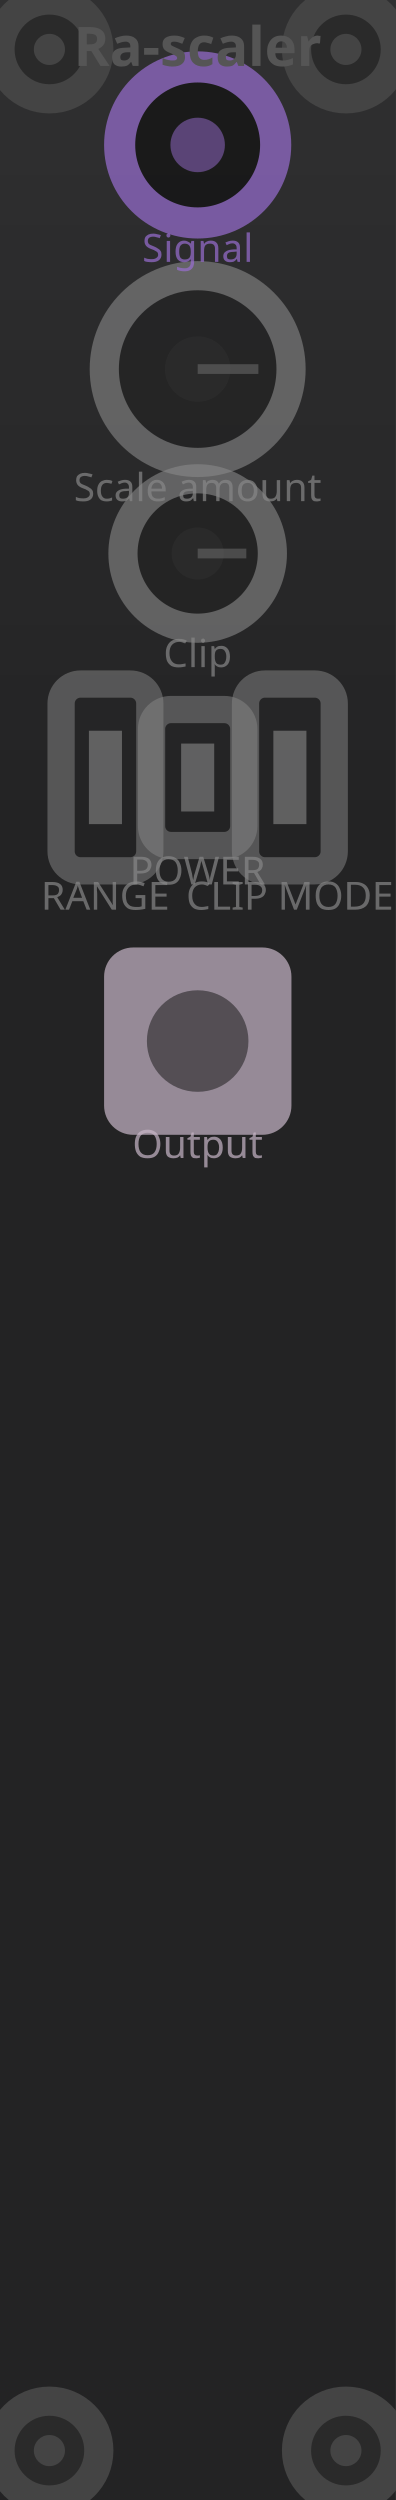
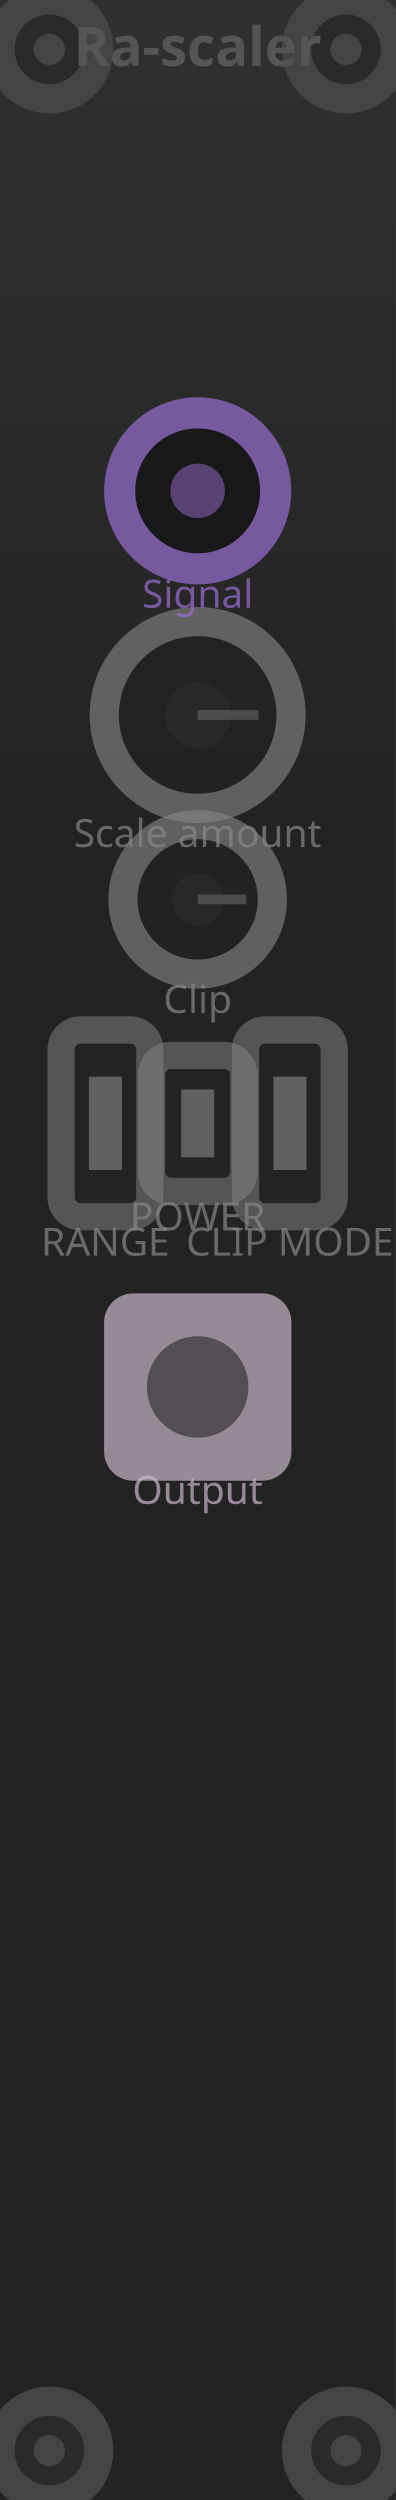
<svg xmlns="http://www.w3.org/2000/svg" viewBox="0 0 20.32 128.5" width="20.32mm" height="128.5mm">
  <g id="layer-background">
    <rect x="0.3" y="0.3" width="19.72" height="127.9" fill="none" stroke="#333" stroke-width="1.5" />
    <rect x="0" y="0.000" width="20.32" height="1.295" fill="#303031" />
    <rect x="0" y="1.285" width="20.32" height="1.295" fill="#303031" />
    <rect x="0" y="2.570" width="20.32" height="1.295" fill="#2f2f30" />
    <rect x="0" y="3.855" width="20.32" height="1.295" fill="#2f2f30" />
    <rect x="0" y="5.140" width="20.32" height="1.295" fill="#2e2e2f" />
    <rect x="0" y="6.425" width="20.32" height="1.295" fill="#2e2e2f" />
    <rect x="0" y="7.710" width="20.32" height="1.295" fill="#2e2e2f" />
    <rect x="0" y="8.995" width="20.32" height="1.295" fill="#2d2d2e" />
    <rect x="0" y="10.280" width="20.32" height="1.295" fill="#2d2d2e" />
    <rect x="0" y="11.565" width="20.32" height="1.295" fill="#2c2c2d" />
    <rect x="0" y="12.850" width="20.32" height="1.295" fill="#2c2c2d" />
    <rect x="0" y="14.135" width="20.32" height="1.295" fill="#2c2c2d" />
    <rect x="0" y="15.420" width="20.32" height="1.295" fill="#2b2b2c" />
    <rect x="0" y="16.705" width="20.32" height="1.295" fill="#2b2b2c" />
    <rect x="0" y="17.990" width="20.32" height="1.295" fill="#2a2a2b" />
    <rect x="0" y="19.275" width="20.32" height="1.295" fill="#2a2a2b" />
    <rect x="0" y="20.560" width="20.32" height="1.295" fill="#2a2a2b" />
    <rect x="0" y="21.845" width="20.32" height="1.295" fill="#29292a" />
    <rect x="0" y="23.130" width="20.32" height="1.295" fill="#29292a" />
    <rect x="0" y="24.415" width="20.32" height="1.295" fill="#29292a" />
    <rect x="0" y="25.700" width="20.32" height="1.295" fill="#282829" />
    <rect x="0" y="26.985" width="20.32" height="1.295" fill="#282829" />
    <rect x="0" y="28.270" width="20.32" height="1.295" fill="#272728" />
    <rect x="0" y="29.555" width="20.32" height="1.295" fill="#272728" />
    <rect x="0" y="30.840" width="20.32" height="1.295" fill="#272728" />
    <rect x="0" y="32.125" width="20.32" height="1.295" fill="#262627" />
    <rect x="0" y="33.410" width="20.32" height="1.295" fill="#262627" />
    <rect x="0" y="34.695" width="20.32" height="1.295" fill="#252526" />
    <rect x="0" y="35.980" width="20.32" height="1.295" fill="#252526" />
    <rect x="0" y="37.265" width="20.32" height="1.295" fill="#252526" />
    <rect x="0" y="38.550" width="20.32" height="1.295" fill="#242425" />
    <rect x="0" y="39.835" width="20.32" height="1.295" fill="#242425" />
    <rect x="0" y="41.120" width="20.32" height="1.295" fill="#232324" />
    <rect x="0" y="42.405" width="20.32" height="1.295" fill="#232324" />
    <rect x="0" y="43.690" width="20.32" height="1.295" fill="#232324" />
    <rect x="0" y="44.975" width="20.32" height="1.295" fill="#232324" />
    <rect x="0" y="46.260" width="20.32" height="1.295" fill="#232324" />
    <rect x="0" y="47.545" width="20.32" height="1.295" fill="#232324" />
    <rect x="0" y="48.830" width="20.32" height="1.295" fill="#232324" />
    <rect x="0" y="50.115" width="20.32" height="1.295" fill="#232324" />
    <rect x="0" y="51.400" width="20.32" height="1.295" fill="#232324" />
    <rect x="0" y="52.685" width="20.32" height="1.295" fill="#232324" />
    <rect x="0" y="53.970" width="20.32" height="1.295" fill="#232324" />
    <rect x="0" y="55.255" width="20.32" height="1.295" fill="#232324" />
    <rect x="0" y="56.540" width="20.32" height="1.295" fill="#232324" />
    <rect x="0" y="57.825" width="20.32" height="1.295" fill="#232324" />
    <rect x="0" y="59.110" width="20.32" height="1.295" fill="#232324" />
    <rect x="0" y="60.395" width="20.32" height="1.295" fill="#232324" />
    <rect x="0" y="61.680" width="20.32" height="1.295" fill="#232324" />
    <rect x="0" y="62.965" width="20.32" height="1.295" fill="#232324" />
    <rect x="0" y="64.250" width="20.32" height="1.295" fill="#232324" />
    <rect x="0" y="65.535" width="20.32" height="1.295" fill="#232324" />
    <rect x="0" y="66.820" width="20.32" height="1.295" fill="#232324" />
    <rect x="0" y="68.105" width="20.32" height="1.295" fill="#232324" />
    <rect x="0" y="69.390" width="20.32" height="1.295" fill="#232324" />
    <rect x="0" y="70.675" width="20.32" height="1.295" fill="#232324" />
    <rect x="0" y="71.960" width="20.32" height="1.295" fill="#232324" />
    <rect x="0" y="73.245" width="20.32" height="1.295" fill="#232324" />
    <rect x="0" y="74.530" width="20.32" height="1.295" fill="#232324" />
    <rect x="0" y="75.815" width="20.32" height="1.295" fill="#232324" />
    <rect x="0" y="77.100" width="20.32" height="1.295" fill="#232324" />
    <rect x="0" y="78.385" width="20.32" height="1.295" fill="#232324" />
    <rect x="0" y="79.670" width="20.32" height="1.295" fill="#232324" />
    <rect x="0" y="80.955" width="20.32" height="1.295" fill="#232324" />
    <rect x="0" y="82.240" width="20.32" height="1.295" fill="#232324" />
    <rect x="0" y="83.525" width="20.32" height="1.295" fill="#232324" />
    <rect x="0" y="84.810" width="20.32" height="1.295" fill="#232324" />
    <rect x="0" y="86.095" width="20.32" height="1.295" fill="#232324" />
    <rect x="0" y="87.380" width="20.32" height="1.295" fill="#232324" />
    <rect x="0" y="88.665" width="20.32" height="1.295" fill="#232324" />
    <rect x="0" y="89.950" width="20.32" height="1.295" fill="#232324" />
    <rect x="0" y="91.235" width="20.32" height="1.295" fill="#232324" />
    <rect x="0" y="92.520" width="20.32" height="1.295" fill="#232324" />
    <rect x="0" y="93.805" width="20.32" height="1.295" fill="#232324" />
    <rect x="0" y="95.090" width="20.32" height="1.295" fill="#232324" />
    <rect x="0" y="96.375" width="20.32" height="1.295" fill="#232324" />
    <rect x="0" y="97.660" width="20.32" height="1.295" fill="#232324" />
    <rect x="0" y="98.945" width="20.32" height="1.295" fill="#232324" />
    <rect x="0" y="100.230" width="20.32" height="1.295" fill="#232324" />
    <rect x="0" y="101.515" width="20.32" height="1.295" fill="#232324" />
    <rect x="0" y="102.800" width="20.32" height="1.295" fill="#232324" />
    <rect x="0" y="104.085" width="20.32" height="1.295" fill="#232324" />
    <rect x="0" y="105.370" width="20.32" height="1.295" fill="#232324" />
    <rect x="0" y="106.655" width="20.32" height="1.295" fill="#232324" />
    <rect x="0" y="107.940" width="20.32" height="1.295" fill="#232324" />
    <rect x="0" y="109.225" width="20.32" height="1.295" fill="#232324" />
    <rect x="0" y="110.510" width="20.32" height="1.295" fill="#232324" />
    <rect x="0" y="111.795" width="20.32" height="1.295" fill="#232324" />
    <rect x="0" y="113.080" width="20.32" height="1.295" fill="#232324" />
    <rect x="0" y="114.365" width="20.32" height="1.295" fill="#232324" />
    <rect x="0" y="115.650" width="20.32" height="1.295" fill="#232324" />
    <rect x="0" y="116.935" width="20.32" height="1.295" fill="#232324" />
    <rect x="0" y="118.220" width="20.32" height="1.295" fill="#232324" />
    <rect x="0" y="119.505" width="20.32" height="1.295" fill="#232324" />
    <rect x="0" y="120.790" width="20.32" height="1.295" fill="#232324" />
    <rect x="0" y="122.075" width="20.32" height="1.295" fill="#232324" />
    <rect x="0" y="123.360" width="20.32" height="1.295" fill="#232324" />
    <rect x="0" y="124.645" width="20.32" height="1.295" fill="#232324" />
    <rect x="0" y="125.930" width="20.32" height="1.295" fill="#232324" />
    <rect x="0" y="127.215" width="20.32" height="1.295" fill="#232324" />
  </g>
  <g id="layer-outlines">
    <circle cx="2.54" cy="2.54" r="2.54" fill="#2a2a2a" stroke="#444" stroke-width="1.5" />
    <circle cx="2.54" cy="2.54" r="0.8" fill="#444" />
    <circle cx="2.54" cy="125.96" r="2.54" fill="#2a2a2a" stroke="#444" stroke-width="1.5" />
    <circle cx="2.54" cy="125.96" r="0.8" fill="#444" />
    <circle cx="17.78" cy="2.54" r="2.54" fill="#2a2a2a" stroke="#444" stroke-width="1.5" />
    <circle cx="17.78" cy="2.54" r="0.8" fill="#444" />
    <circle cx="17.78" cy="125.96" r="2.54" fill="#2a2a2a" stroke="#444" stroke-width="1.5" />
    <circle cx="17.78" cy="125.96" r="0.8" fill="#444" />
-     <circle cx="10.16" cy="7.45" r="4.01" fill="#111" stroke="#996dd2" stroke-width="1.6" opacity="0.7" />
-     <circle cx="10.16" cy="7.45" r="1.40" fill="#996dd2" opacity="0.5" />
-     <circle cx="10.16" cy="18.97" r="4.80" fill="#222" stroke="#888" stroke-width="1.5" opacity="0.6" />
-     <circle cx="10.16" cy="18.97" r="1.68" fill="#333" opacity="0.4" />
-     <line x1="10.16" y1="18.97" x2="13.28" y2="18.97" stroke="#666" stroke-width="0.5" opacity="0.6" />
-     <circle cx="10.16" cy="28.45" r="3.84" fill="#222" stroke="#888" stroke-width="1.5" opacity="0.6" />
-     <circle cx="10.16" cy="28.45" r="1.34" fill="#333" opacity="0.4" />
-     <line x1="10.16" y1="28.45" x2="12.66" y2="28.45" stroke="#666" stroke-width="0.5" opacity="0.6" />
-     <rect x="3.14" y="35.16" width="4.56" height="9.60" rx="1" fill="none" stroke="#888" stroke-width="1.4" opacity="0.5" />
-     <line x1="5.42" y1="42.36" x2="5.42" y2="37.56" stroke="#888" stroke-width="1.7" opacity="0.6" />
-     <rect x="7.79" y="36.47" width="4.74" height="6.99" rx="1" fill="none" stroke="#888" stroke-width="1.4" opacity="0.5" />
-     <line x1="10.16" y1="41.71" x2="10.16" y2="38.22" stroke="#888" stroke-width="1.7" opacity="0.6" />
-     <rect x="12.62" y="35.16" width="4.56" height="9.60" rx="1" fill="none" stroke="#888" stroke-width="1.4" opacity="0.5" />
-     <line x1="14.90" y1="42.36" x2="14.90" y2="37.56" stroke="#888" stroke-width="1.7" opacity="0.6" />
-     <rect x="5.35" y="48.70" width="9.63" height="9.63" rx="1.5" fill="#c8b7c7" opacity="0.7" />
-     <circle cx="10.16" cy="53.51" r="2.61" fill="#111" opacity="0.5" />
+     <circle cx="10.16" cy="25.23" r="4.01" fill="#111" stroke="#996dd2" stroke-width="1.6" opacity="0.7" />
+     <circle cx="10.16" cy="25.23" r="1.40" fill="#996dd2" opacity="0.5" />
+     <circle cx="10.16" cy="36.75" r="4.80" fill="#222" stroke="#888" stroke-width="1.5" opacity="0.6" />
+     <circle cx="10.16" cy="36.75" r="1.68" fill="#333" opacity="0.4" />
+     <line x1="10.16" y1="36.75" x2="13.28" y2="36.75" stroke="#666" stroke-width="0.5" opacity="0.6" />
+     <circle cx="10.16" cy="46.23" r="3.84" fill="#222" stroke="#888" stroke-width="1.5" opacity="0.6" />
+     <circle cx="10.16" cy="46.23" r="1.34" fill="#333" opacity="0.4" />
+     <line x1="10.16" y1="46.23" x2="12.66" y2="46.23" stroke="#666" stroke-width="0.5" opacity="0.6" />
+     <rect x="3.14" y="52.94" width="4.56" height="9.60" rx="1" fill="none" stroke="#888" stroke-width="1.4" opacity="0.5" />
+     <line x1="5.42" y1="60.14" x2="5.42" y2="55.34" stroke="#888" stroke-width="1.7" opacity="0.6" />
+     <rect x="7.79" y="54.25" width="4.74" height="6.99" rx="1" fill="none" stroke="#888" stroke-width="1.4" opacity="0.5" />
+     <line x1="10.16" y1="59.49" x2="10.16" y2="56.00" stroke="#888" stroke-width="1.7" opacity="0.6" />
+     <rect x="12.62" y="52.94" width="4.56" height="9.60" rx="1" fill="none" stroke="#888" stroke-width="1.4" opacity="0.5" />
+     <line x1="14.90" y1="60.14" x2="14.90" y2="55.34" stroke="#888" stroke-width="1.7" opacity="0.6" />
+     <rect x="5.35" y="66.48" width="9.63" height="9.63" rx="1.5" fill="#c8b7c7" opacity="0.7" />
+     <circle cx="10.16" cy="71.29" r="2.61" fill="#111" opacity="0.5" />
  </g>
  <g id="layer-text">
    <text x="10.16" y="3.39" fill="#555" font-family="sans-serif" font-size="2.8" text-anchor="middle" font-weight="bold">Ra-scaler</text>
-     <text x="10.16" y="13.46" fill="#996dd2" font-family="sans-serif" font-size="2.0" text-anchor="middle" opacity="0.7">Signal</text>
-     <text x="10.16" y="25.76" fill="#888" font-family="sans-serif" font-size="2.0" text-anchor="middle" opacity="0.7">Scale amount</text>
-     <text x="10.16" y="34.29" fill="#888" font-family="sans-serif" font-size="2.0" text-anchor="middle" opacity="0.7">Clip</text>
-     <text x="5.42" y="46.76" fill="#888" font-family="sans-serif" font-size="2.0" text-anchor="middle" opacity="0.7">RANGE</text>
-     <text x="10.16" y="45.46" fill="#888" font-family="sans-serif" font-size="2.0" text-anchor="middle" opacity="0.7">POWER</text>
-     <text x="14.90" y="46.76" fill="#888" font-family="sans-serif" font-size="2.0" text-anchor="middle" opacity="0.7">CLIP MODE</text>
-     <text x="10.16" y="59.52" fill="#c8b7c7" font-family="sans-serif" font-size="2.0" text-anchor="middle" opacity="0.7">Output</text>
+     <text x="10.16" y="31.24" fill="#996dd2" font-family="sans-serif" font-size="2.0" text-anchor="middle" opacity="0.7">Signal</text>
+     <text x="10.16" y="43.54" fill="#888" font-family="sans-serif" font-size="2.0" text-anchor="middle" opacity="0.7">Scale amount</text>
+     <text x="10.16" y="52.07" fill="#888" font-family="sans-serif" font-size="2.0" text-anchor="middle" opacity="0.7">Clip</text>
+     <text x="5.42" y="64.54" fill="#888" font-family="sans-serif" font-size="2.0" text-anchor="middle" opacity="0.7">RANGE</text>
+     <text x="10.16" y="63.24" fill="#888" font-family="sans-serif" font-size="2.0" text-anchor="middle" opacity="0.7">POWER</text>
+     <text x="14.90" y="64.54" fill="#888" font-family="sans-serif" font-size="2.0" text-anchor="middle" opacity="0.7">CLIP MODE</text>
+     <text x="10.16" y="77.30" fill="#c8b7c7" font-family="sans-serif" font-size="2.0" text-anchor="middle" opacity="0.7">Output</text>
  </g>
</svg>
